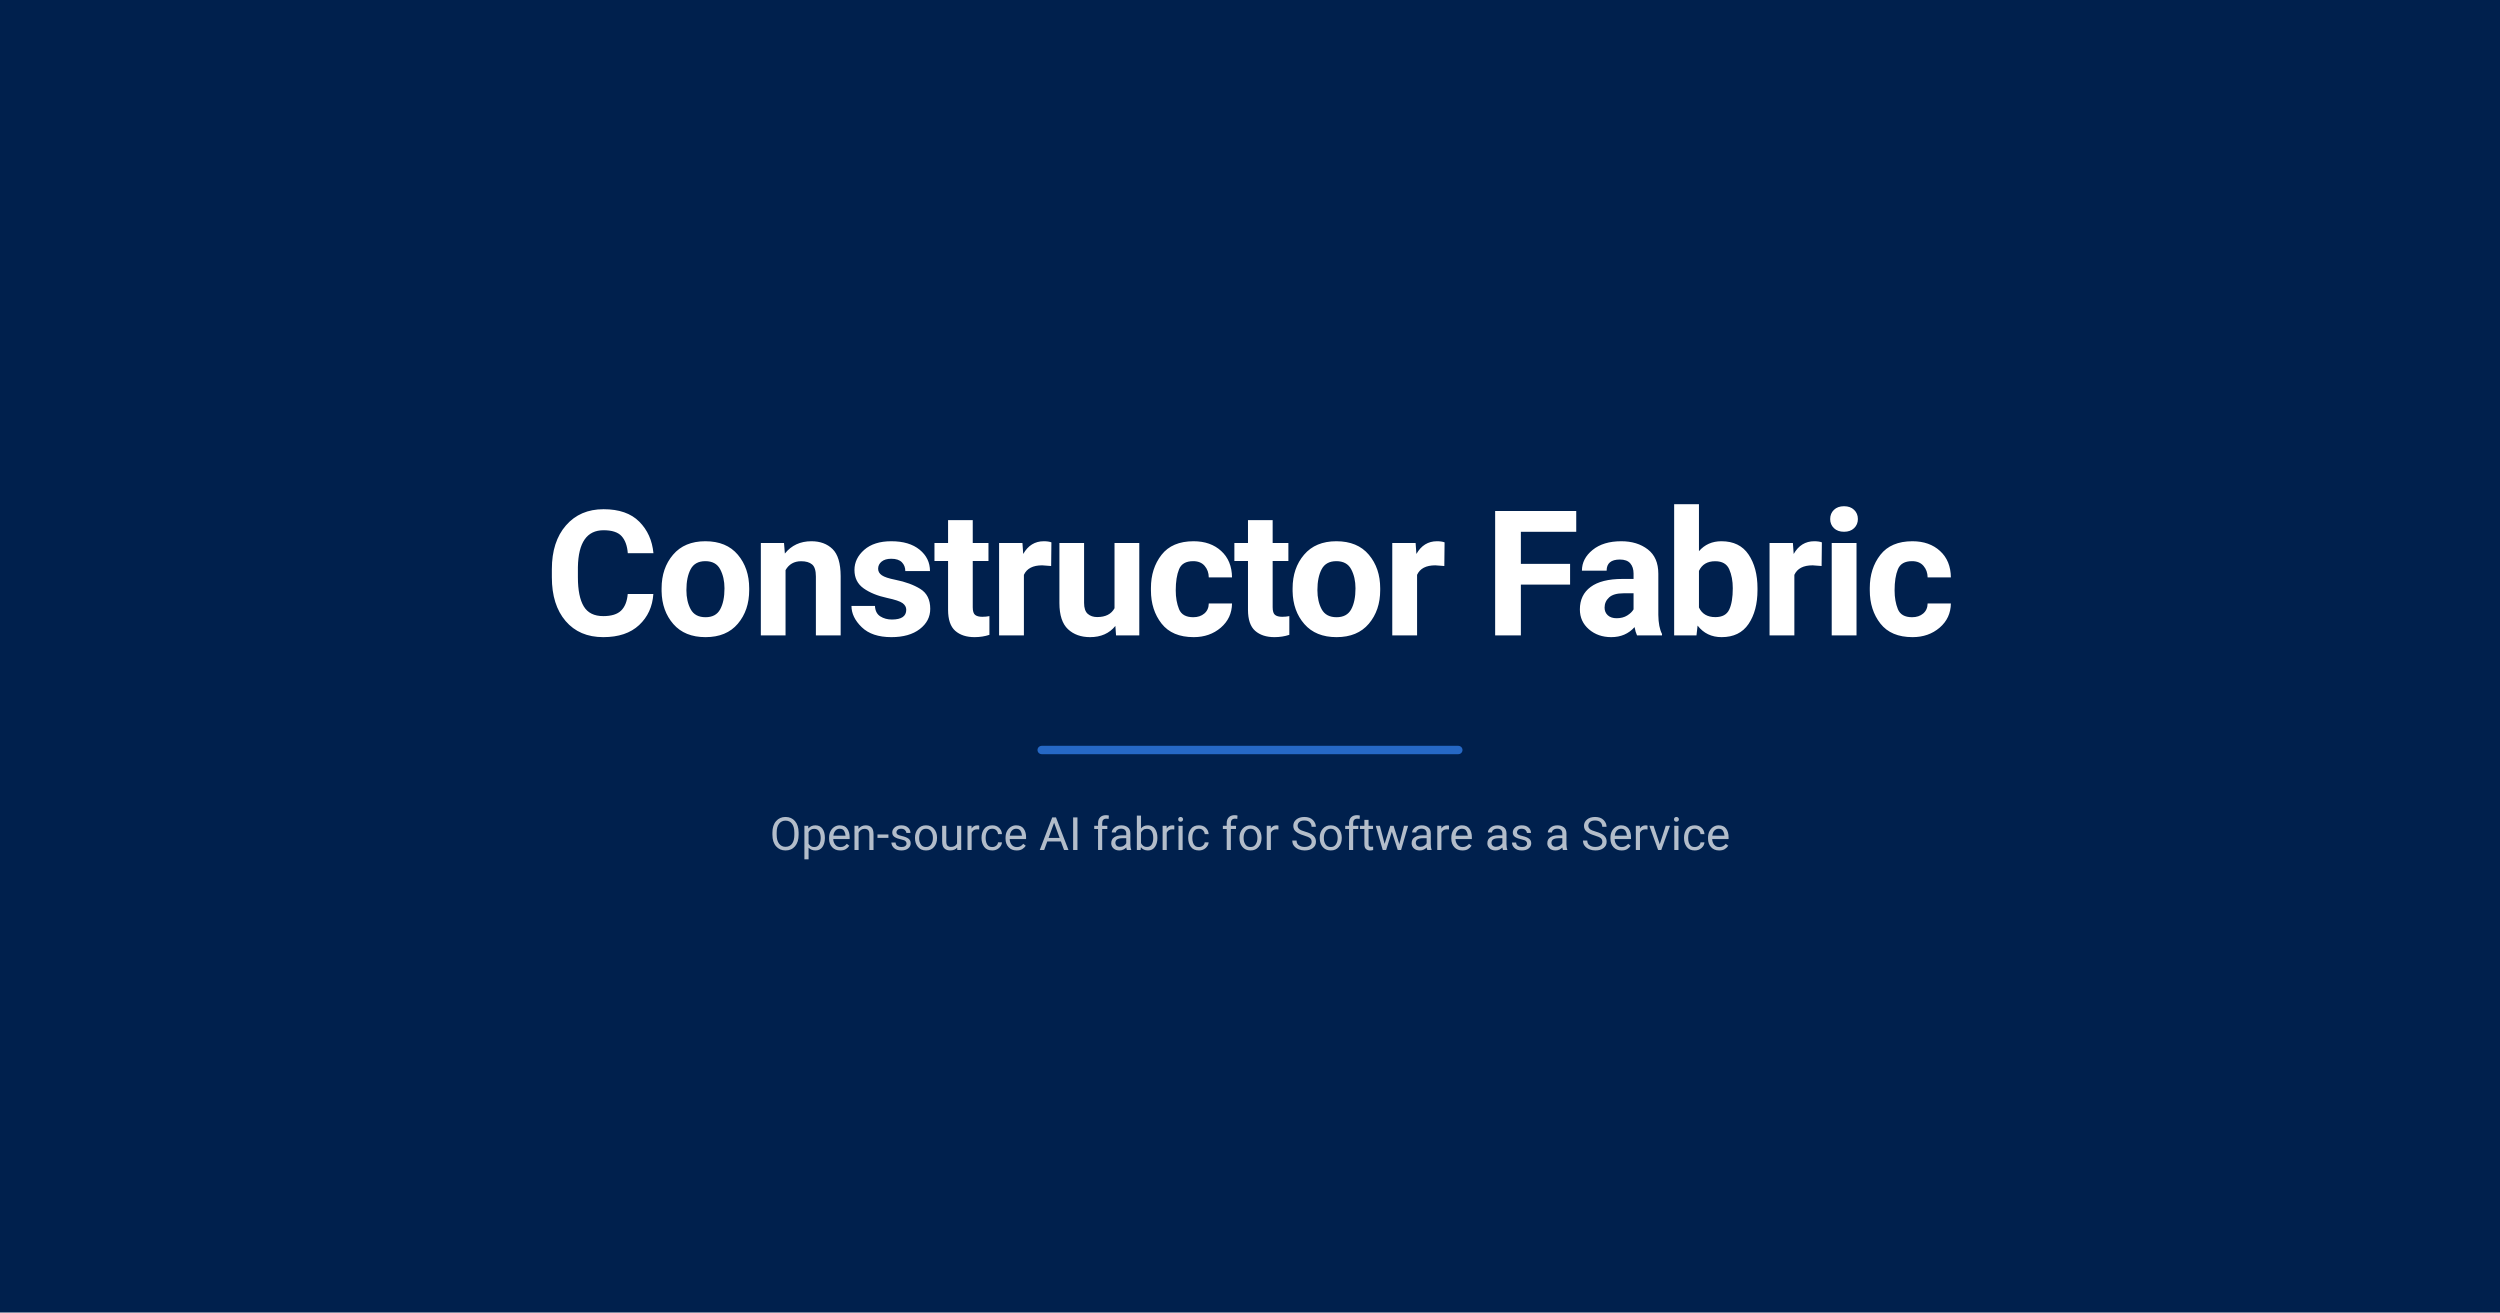
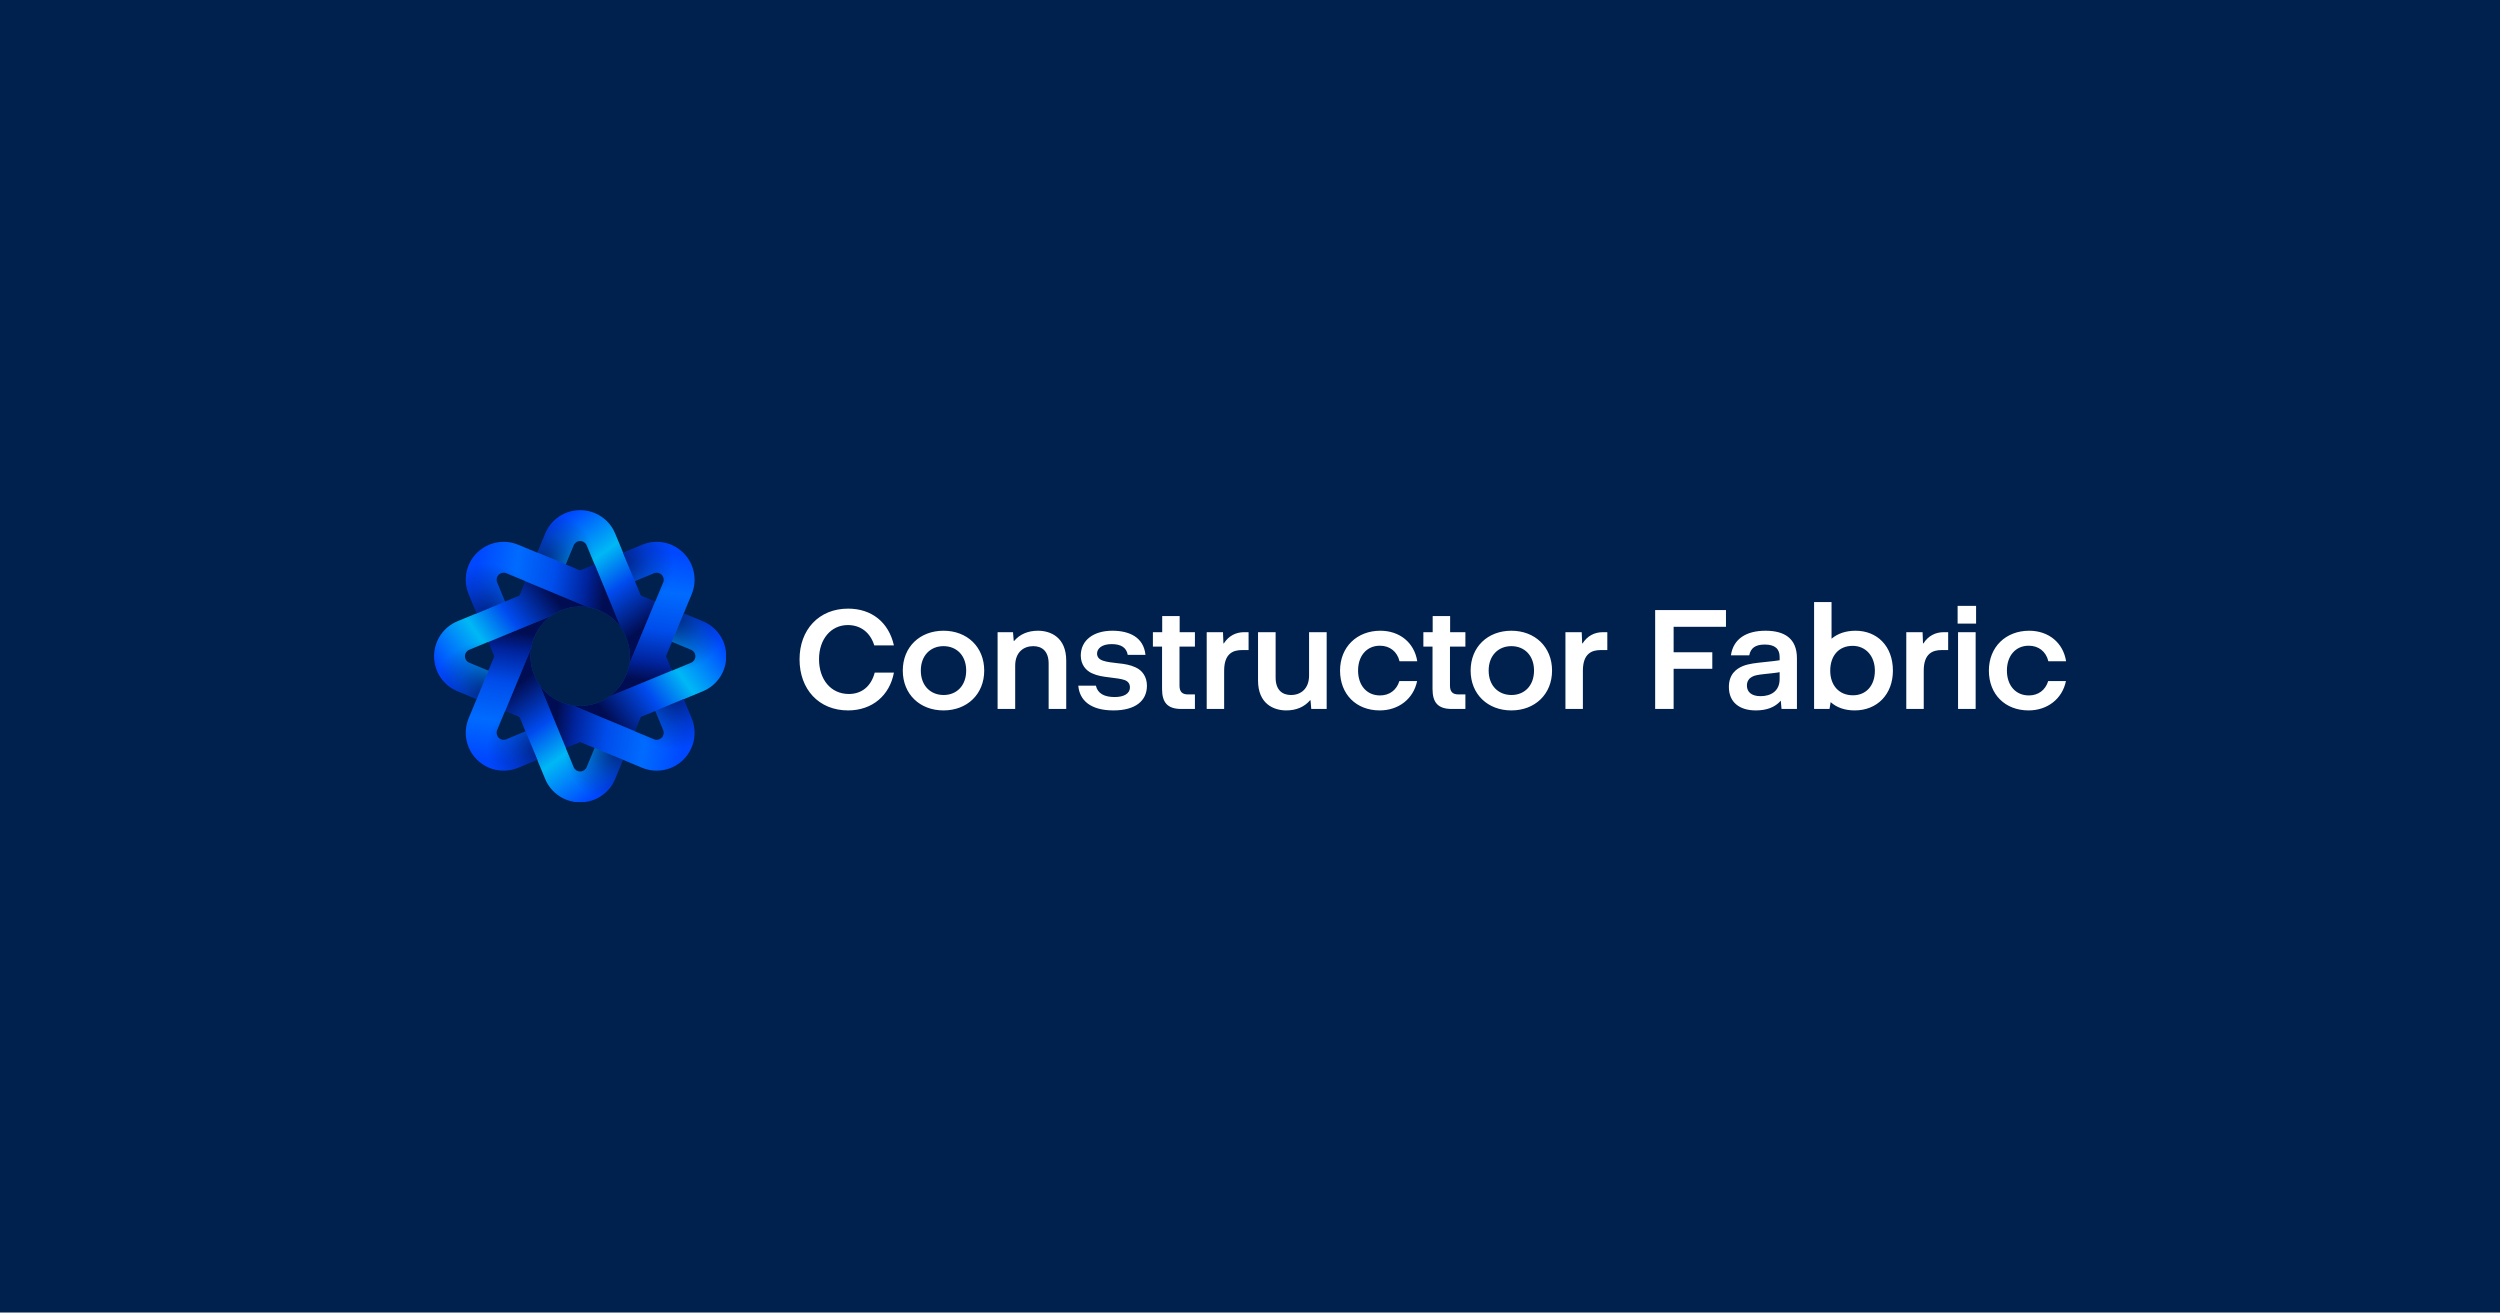
- <svg xmlns="http://www.w3.org/2000/svg" viewBox="0 0 1200 630" role="img" aria-labelledby="og-title" font-family="system-ui, -apple-system, 'Segoe UI', Roboto, sans-serif">
+ <svg xmlns="http://www.w3.org/2000/svg" width="1200" height="630" viewBox="0 0 1200 630" role="img" aria-labelledby="og-title">
  <rect width="1200" height="630" fill="#00204D" />
-   <text x="600" y="305" text-anchor="middle" fill="#FFFFFF" font-size="84" font-weight="700" letter-spacing="-1.5">Constructor Fabric</text>
-   <line x1="500" y1="360" x2="700" y2="360" stroke="#2668C5" stroke-width="4" stroke-linecap="round" />
-   <text x="600" y="408" text-anchor="middle" fill="#FFFFFF" fill-opacity="0.7" font-size="22" font-weight="400">Open-source AI fabric for Software as a Service</text>
+   <g transform="translate(173.18 209.7) scale(1.3)">
+     <svg width="656.651" height="162" viewBox="0 0 656.651 162">
+       <svg x="27" y="27" width="108" height="108" viewBox="106 106 1042 1042">
+         <defs>
+           <linearGradient id="og-blue" gradientUnits="userSpaceOnUse" x1="554" y1="170" x2="830" y2="542">
+             <stop stop-color="#0048FF" />
+             <stop offset=".3" stop-color="#006BFF" />
+             <stop offset=".6" stop-color="#004DEB" />
+             <stop offset=".85" stop-color="#00249D" />
+             <stop offset="1" stop-color="#010D52" />
+           </linearGradient>
+           <linearGradient id="og-cyan" gradientUnits="userSpaceOnUse" x1="545" y1="150" x2="830" y2="542">
+             <stop stop-color="#0048FF" />
+             <stop offset=".38" stop-color="#00B8F5" />
+             <stop offset=".65" stop-color="#004BEF" />
+             <stop offset="1" stop-color="#010D52" />
+           </linearGradient>
+           <radialGradient id="og-underpass-shade" gradientUnits="userSpaceOnUse" cx="490" cy="290" r="190">
+             <stop stop-color="#00135F" stop-opacity=".8" />
+             <stop offset=".55" stop-color="#00135F" stop-opacity=".3" />
+             <stop offset="1" stop-color="#00135F" stop-opacity="0" />
+           </radialGradient>
+           <mask id="og-woven-silhouette" maskUnits="userSpaceOnUse" x="0" y="0" width="1254" height="1254" style="mask-type:luminance">
+             <g fill="white">
+               <circle cx="627" cy="627" r="190" />
+               <path d="M365.79 519.345 L502.276 189.838 A135 135 0 0 1 751.724 189.838 L888.21 519.345 L786.583 561.44 L650.097 231.933 A25 25 0 0 0 603.903 231.933 L467.417 561.44 Z" transform="rotate(0 627 627)" />
+               <path d="M365.79 519.345 L502.276 189.838 A135 135 0 0 1 751.724 189.838 L888.21 519.345 L786.583 561.44 L650.097 231.933 A25 25 0 0 0 603.903 231.933 L467.417 561.44 Z" transform="rotate(45 627 627)" />
+               <path d="M365.79 519.345 L502.276 189.838 A135 135 0 0 1 751.724 189.838 L888.21 519.345 L786.583 561.44 L650.097 231.933 A25 25 0 0 0 603.903 231.933 L467.417 561.44 Z" transform="rotate(90 627 627)" />
+               <path d="M365.79 519.345 L502.276 189.838 A135 135 0 0 1 751.724 189.838 L888.21 519.345 L786.583 561.44 L650.097 231.933 A25 25 0 0 0 603.903 231.933 L467.417 561.44 Z" transform="rotate(135 627 627)" />
+               <path d="M365.79 519.345 L502.276 189.838 A135 135 0 0 1 751.724 189.838 L888.21 519.345 L786.583 561.44 L650.097 231.933 A25 25 0 0 0 603.903 231.933 L467.417 561.44 Z" transform="rotate(180 627 627)" />
+               <path d="M365.79 519.345 L502.276 189.838 A135 135 0 0 1 751.724 189.838 L888.21 519.345 L786.583 561.44 L650.097 231.933 A25 25 0 0 0 603.903 231.933 L467.417 561.44 Z" transform="rotate(225 627 627)" />
+               <path d="M365.79 519.345 L502.276 189.838 A135 135 0 0 1 751.724 189.838 L888.21 519.345 L786.583 561.44 L650.097 231.933 A25 25 0 0 0 603.903 231.933 L467.417 561.44 Z" transform="rotate(270 627 627)" />
+               <path d="M365.79 519.345 L502.276 189.838 A135 135 0 0 1 751.724 189.838 L888.21 519.345 L786.583 561.44 L650.097 231.933 A25 25 0 0 0 603.903 231.933 L467.417 561.44 Z" transform="rotate(315 627 627)" />
+             </g>
+             <circle cx="627" cy="627" r="177" fill="black" />
+           </mask>
+         </defs>
+         <g mask="url(#og-woven-silhouette)">
+           <rect width="1254" height="1254" fill="#0641AD" />
+           <g transform="rotate(0 627 627)">
+             <path d="M474.099 257.864 L282.585 -204.492 A900 900 0 0 1 971.415 -204.492 L779.901 257.864 L821.996 359.491 L894.509 432.004 L801.527 656.481 A177 177 0 0 0 771.256 524.437 L678.274 299.959 L575.726 299.959 Z" fill="url(#og-cyan)" stroke="url(#og-cyan)" stroke-width="0.5" stroke-linejoin="round" />
+             <path d="M474.099 257.864 L282.585 -204.492 A900 900 0 0 1 971.415 -204.492 L779.901 257.864 L821.996 359.491 L894.509 432.004 L801.527 656.481 A177 177 0 0 0 771.256 524.437 L678.274 299.959 L575.726 299.959 Z" fill="url(#og-underpass-shade)" stroke="url(#og-underpass-shade)" stroke-width="0.5" stroke-linejoin="round" />
+           </g>
+           <g transform="rotate(45 627 627)">
+             <path d="M474.099 257.864 L282.585 -204.492 A900 900 0 0 1 971.415 -204.492 L779.901 257.864 L821.996 359.491 L894.509 432.004 L801.527 656.481 A177 177 0 0 0 771.256 524.437 L678.274 299.959 L575.726 299.959 Z" fill="url(#og-blue)" stroke="url(#og-blue)" stroke-width="0.5" stroke-linejoin="round" />
+             <path d="M474.099 257.864 L282.585 -204.492 A900 900 0 0 1 971.415 -204.492 L779.901 257.864 L821.996 359.491 L894.509 432.004 L801.527 656.481 A177 177 0 0 0 771.256 524.437 L678.274 299.959 L575.726 299.959 Z" fill="url(#og-underpass-shade)" stroke="url(#og-underpass-shade)" stroke-width="0.5" stroke-linejoin="round" />
+           </g>
+           <g transform="rotate(90 627 627)">
+             <path d="M474.099 257.864 L282.585 -204.492 A900 900 0 0 1 971.415 -204.492 L779.901 257.864 L821.996 359.491 L894.509 432.004 L801.527 656.481 A177 177 0 0 0 771.256 524.437 L678.274 299.959 L575.726 299.959 Z" fill="url(#og-cyan)" stroke="url(#og-cyan)" stroke-width="0.5" stroke-linejoin="round" />
+             <path d="M474.099 257.864 L282.585 -204.492 A900 900 0 0 1 971.415 -204.492 L779.901 257.864 L821.996 359.491 L894.509 432.004 L801.527 656.481 A177 177 0 0 0 771.256 524.437 L678.274 299.959 L575.726 299.959 Z" fill="url(#og-underpass-shade)" stroke="url(#og-underpass-shade)" stroke-width="0.5" stroke-linejoin="round" />
+           </g>
+           <g transform="rotate(135 627 627)">
+             <path d="M474.099 257.864 L282.585 -204.492 A900 900 0 0 1 971.415 -204.492 L779.901 257.864 L821.996 359.491 L894.509 432.004 L801.527 656.481 A177 177 0 0 0 771.256 524.437 L678.274 299.959 L575.726 299.959 Z" fill="url(#og-blue)" stroke="url(#og-blue)" stroke-width="0.5" stroke-linejoin="round" />
+             <path d="M474.099 257.864 L282.585 -204.492 A900 900 0 0 1 971.415 -204.492 L779.901 257.864 L821.996 359.491 L894.509 432.004 L801.527 656.481 A177 177 0 0 0 771.256 524.437 L678.274 299.959 L575.726 299.959 Z" fill="url(#og-underpass-shade)" stroke="url(#og-underpass-shade)" stroke-width="0.5" stroke-linejoin="round" />
+           </g>
+           <g transform="rotate(180 627 627)">
+             <path d="M474.099 257.864 L282.585 -204.492 A900 900 0 0 1 971.415 -204.492 L779.901 257.864 L821.996 359.491 L894.509 432.004 L801.527 656.481 A177 177 0 0 0 771.256 524.437 L678.274 299.959 L575.726 299.959 Z" fill="url(#og-cyan)" stroke="url(#og-cyan)" stroke-width="0.5" stroke-linejoin="round" />
+             <path d="M474.099 257.864 L282.585 -204.492 A900 900 0 0 1 971.415 -204.492 L779.901 257.864 L821.996 359.491 L894.509 432.004 L801.527 656.481 A177 177 0 0 0 771.256 524.437 L678.274 299.959 L575.726 299.959 Z" fill="url(#og-underpass-shade)" stroke="url(#og-underpass-shade)" stroke-width="0.5" stroke-linejoin="round" />
+           </g>
+           <g transform="rotate(225 627 627)">
+             <path d="M474.099 257.864 L282.585 -204.492 A900 900 0 0 1 971.415 -204.492 L779.901 257.864 L821.996 359.491 L894.509 432.004 L801.527 656.481 A177 177 0 0 0 771.256 524.437 L678.274 299.959 L575.726 299.959 Z" fill="url(#og-blue)" stroke="url(#og-blue)" stroke-width="0.5" stroke-linejoin="round" />
+             <path d="M474.099 257.864 L282.585 -204.492 A900 900 0 0 1 971.415 -204.492 L779.901 257.864 L821.996 359.491 L894.509 432.004 L801.527 656.481 A177 177 0 0 0 771.256 524.437 L678.274 299.959 L575.726 299.959 Z" fill="url(#og-underpass-shade)" stroke="url(#og-underpass-shade)" stroke-width="0.5" stroke-linejoin="round" />
+           </g>
+           <g transform="rotate(270 627 627)">
+             <path d="M474.099 257.864 L282.585 -204.492 A900 900 0 0 1 971.415 -204.492 L779.901 257.864 L821.996 359.491 L894.509 432.004 L801.527 656.481 A177 177 0 0 0 771.256 524.437 L678.274 299.959 L575.726 299.959 Z" fill="url(#og-cyan)" stroke="url(#og-cyan)" stroke-width="0.5" stroke-linejoin="round" />
+             <path d="M474.099 257.864 L282.585 -204.492 A900 900 0 0 1 971.415 -204.492 L779.901 257.864 L821.996 359.491 L894.509 432.004 L801.527 656.481 A177 177 0 0 0 771.256 524.437 L678.274 299.959 L575.726 299.959 Z" fill="url(#og-underpass-shade)" stroke="url(#og-underpass-shade)" stroke-width="0.5" stroke-linejoin="round" />
+           </g>
+           <g transform="rotate(315 627 627)">
+             <path d="M474.099 257.864 L282.585 -204.492 A900 900 0 0 1 971.415 -204.492 L779.901 257.864 L821.996 359.491 L894.509 432.004 L801.527 656.481 A177 177 0 0 0 771.256 524.437 L678.274 299.959 L575.726 299.959 Z" fill="url(#og-blue)" stroke="url(#og-blue)" stroke-width="0.5" stroke-linejoin="round" />
+             <path d="M474.099 257.864 L282.585 -204.492 A900 900 0 0 1 971.415 -204.492 L779.901 257.864 L821.996 359.491 L894.509 432.004 L801.527 656.481 A177 177 0 0 0 771.256 524.437 L678.274 299.959 L575.726 299.959 Z" fill="url(#og-underpass-shade)" stroke="url(#og-underpass-shade)" stroke-width="0.5" stroke-linejoin="round" />
+           </g>
+         </g>
+       </svg>
+       <g aria-label="Constructor Fabric" transform="translate(162 61) scale(0.5369128)">
+         <path fill="#FFFFFF" d="M33.400 74.500 C50.000 74.500 62.000 64.200 64.900 48.500 L51.700 48.500 C49.200 58.000 42.700 63.200 33.900 63.200 C21.500 63.200 13.400 53.200 13.400 39.300 C13.400 25.500 21.600 15.800 33.200 15.800 C42.200 15.800 48.700 21.100 51.400 29.800 L64.900 29.800 C61.300 13.700 49.400 4.500 33.400 4.500 C13.300 4.500 0.000 19.000 0.000 39.400 C0.000 59.900 13.200 74.500 33.400 74.500 Z M99.000 74.500 C115.200 74.500 127.000 63.400 127.000 47.100 C127.000 30.800 115.200 19.700 99.000 19.700 C82.800 19.700 71.000 30.800 71.000 47.100 C71.000 63.400 82.800 74.500 99.000 74.500 Z M99.100 63.900 C90.100 63.900 83.400 57.500 83.400 47.100 C83.400 36.700 90.100 30.300 99.000 30.300 C108.000 30.300 114.600 36.700 114.600 47.100 C114.600 57.500 108.000 63.900 99.100 63.900 Z M136.200 73.500 L148.300 73.500 L148.300 43.700 C148.300 34.600 154.000 30.300 160.700 30.300 C166.700 30.300 171.300 33.700 171.300 42.300 L171.300 73.500 L183.400 73.500 L183.400 40.300 C183.400 24.000 172.400 19.700 164.000 19.700 C157.100 19.700 151.500 22.100 147.600 26.700 L147.300 26.700 L146.800 20.700 L136.200 20.700 Z M191.700 57.500 C192.500 67.300 199.800 74.500 215.900 74.500 C230.700 74.500 238.900 68.100 238.900 57.500 C238.900 51.500 235.800 47.000 231.100 44.900 C227.500 43.200 223.500 42.500 219.200 42.100 C215.200 41.600 211.500 41.300 208.700 40.300 C206.200 39.500 204.600 37.900 204.600 35.400 C204.600 32.100 207.700 28.900 214.600 28.900 C221.000 28.900 224.800 31.200 225.700 36.300 L237.900 36.300 C236.600 24.000 226.600 19.700 215.100 19.700 C202.200 19.700 193.400 26.200 193.400 36.800 C193.400 43.200 197.200 47.300 201.200 49.000 C204.900 50.700 208.300 51.200 213.200 51.800 C218.000 52.400 220.700 52.700 223.200 53.500 C225.800 54.300 227.200 56.100 227.200 58.600 C227.200 63.100 222.900 65.300 216.700 65.300 C209.500 65.300 205.000 62.800 203.800 57.500 Z M262.500 73.500 L271.900 73.500 L271.900 63.500 L267.100 63.500 C262.800 63.500 261.300 61.300 261.300 57.400 L261.300 30.600 L271.900 30.600 L271.900 20.700 L261.400 20.700 L261.400 9.600 L249.400 9.600 L249.400 20.700 L243.000 20.700 L243.000 30.600 L249.300 30.600 L249.300 59.800 C249.300 69.000 253.000 73.500 262.500 73.500 Z M280.000 73.500 L292.000 73.500 L292.000 47.200 C292.000 35.200 298.300 33.000 304.300 33.000 L308.800 33.000 L308.800 20.700 L305.700 20.700 C300.100 20.700 295.100 23.200 291.800 28.400 L291.500 28.400 L291.200 20.700 L280.000 20.700 Z M362.500 20.700 L350.400 20.700 L350.400 50.500 C350.400 59.600 344.700 63.900 338.000 63.900 C332.000 63.900 327.400 60.500 327.400 51.900 L327.400 20.700 L315.300 20.700 L315.300 53.900 C315.300 70.200 326.300 74.500 334.700 74.500 C341.600 74.500 347.200 72.100 351.100 67.500 L351.400 67.500 L351.900 73.500 L362.500 73.500 Z M399.000 74.500 C411.900 74.500 422.200 66.600 424.700 54.300 L412.500 54.300 C410.600 60.500 405.700 64.200 399.200 64.200 C390.100 64.200 384.100 57.300 384.100 47.100 C384.100 36.900 390.100 30.000 399.100 30.000 C405.900 30.000 411.000 34.000 412.600 40.700 L424.800 40.700 C422.800 27.900 412.700 19.700 399.400 19.700 C383.400 19.700 371.700 30.800 371.700 47.100 C371.700 63.400 382.800 74.500 399.000 74.500 Z M448.500 73.500 L457.900 73.500 L457.900 63.500 L453.100 63.500 C448.800 63.500 447.300 61.300 447.300 57.400 L447.300 30.600 L457.900 30.600 L457.900 20.700 L447.400 20.700 L447.400 9.600 L435.400 9.600 L435.400 20.700 L429.000 20.700 L429.000 30.600 L435.300 30.600 L435.300 59.800 C435.300 69.000 439.000 73.500 448.500 73.500 Z M489.500 74.500 C505.700 74.500 517.500 63.400 517.500 47.100 C517.500 30.800 505.700 19.700 489.500 19.700 C473.300 19.700 461.500 30.800 461.500 47.100 C461.500 63.400 473.300 74.500 489.500 74.500 Z M489.600 63.900 C480.600 63.900 473.900 57.500 473.900 47.100 C473.900 36.700 480.600 30.300 489.500 30.300 C498.500 30.300 505.100 36.700 505.100 47.100 C505.100 57.500 498.500 63.900 489.600 63.900 Z M526.700 73.500 L538.700 73.500 L538.700 47.200 C538.700 35.200 545.000 33.000 551.000 33.000 L555.500 33.000 L555.500 20.700 L552.400 20.700 C546.800 20.700 541.800 23.200 538.500 28.400 L538.200 28.400 L537.900 20.700 L526.700 20.700 Z M588.400 73.500 L601.100 73.500 L601.100 45.900 L627.700 45.900 L627.700 34.500 L601.100 34.500 L601.100 17.000 L637.100 17.000 L637.100 5.500 L588.400 5.500 Z M657.600 74.500 C665.000 74.500 670.800 72.400 674.800 67.800 L675.300 73.500 L685.900 73.500 L685.900 38.600 C685.900 24.900 677.200 19.700 664.300 19.700 C651.400 19.700 642.200 25.000 640.500 36.600 L653.100 36.600 C654.100 31.700 657.200 29.200 663.800 29.200 C670.800 29.200 674.000 32.200 674.000 37.700 L674.000 40.000 C672.600 40.300 667.900 40.800 663.100 41.300 C657.700 41.900 653.000 42.300 648.700 44.000 C644.400 45.800 639.100 49.400 639.100 58.400 C639.100 68.900 646.400 74.500 657.600 74.500 Z M660.900 64.700 C654.400 64.700 651.500 61.600 651.500 57.400 C651.500 54.100 653.300 52.300 655.000 51.400 C656.700 50.400 659.000 50.000 663.500 49.500 C667.300 49.100 672.300 48.600 674.000 48.200 L674.000 53.000 C674.000 61.100 668.100 64.700 660.900 64.700 Z M725.600 74.500 C741.400 74.500 751.900 63.100 751.900 47.200 C751.900 30.100 740.900 19.700 726.200 19.700 C719.600 19.700 713.900 21.600 709.700 25.200 L709.700 0.000 L697.700 0.000 L697.700 73.500 L708.300 73.500 L709.100 68.800 C713.200 72.500 718.800 74.500 725.600 74.500 Z M724.400 64.100 C714.900 64.100 708.800 57.300 708.800 47.200 C708.800 37.100 714.500 30.100 724.200 30.100 C733.200 30.100 739.500 37.100 739.500 47.200 C739.500 57.300 733.600 64.100 724.400 64.100 Z M761.100 73.500 L773.100 73.500 L773.100 47.200 C773.100 35.200 779.400 33.000 785.400 33.000 L789.900 33.000 L789.900 20.700 L786.800 20.700 C781.200 20.700 776.200 23.200 772.900 28.400 L772.600 28.400 L772.300 20.700 L761.100 20.700 Z M796.400 14.800 L809.100 14.800 L809.100 2.600 L796.400 2.600 Z M796.700 73.500 L808.800 73.500 L808.800 20.700 L796.700 20.700 Z M845.200 74.500 C858.100 74.500 868.400 66.600 870.900 54.300 L858.700 54.300 C856.800 60.500 851.900 64.200 845.400 64.200 C836.300 64.200 830.300 57.300 830.300 47.100 C830.300 36.900 836.300 30.000 845.300 30.000 C852.100 30.000 857.200 34.000 858.800 40.700 L871.000 40.700 C869.000 27.900 858.900 19.700 845.600 19.700 C829.600 19.700 817.900 30.800 817.900 47.100 C817.900 63.400 829.000 74.500 845.200 74.500 Z" />
+       </g>
+     </svg>
+   </g>
</svg>
